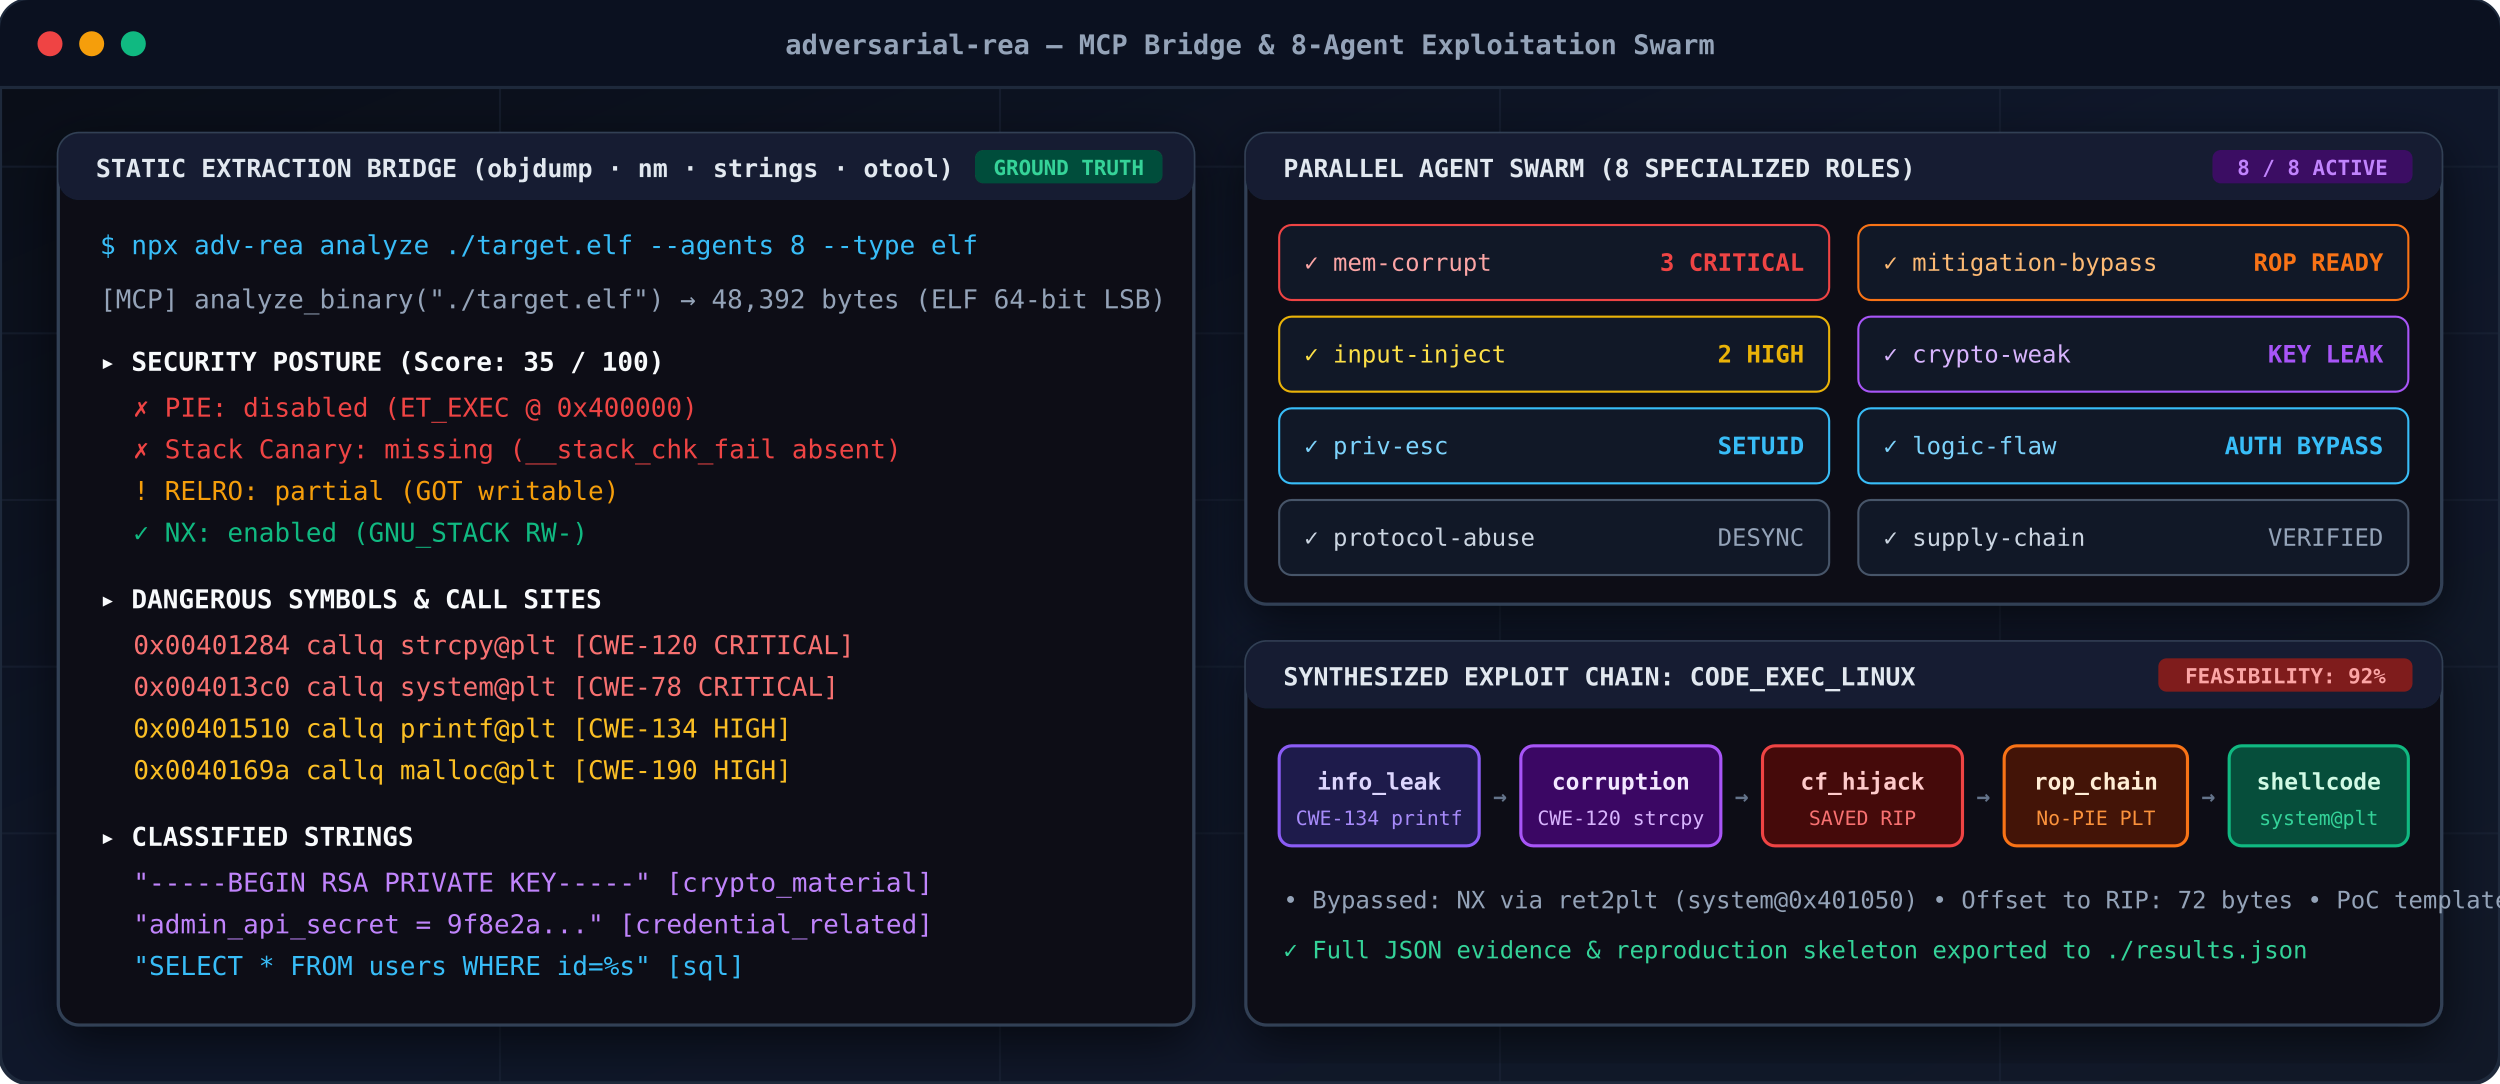
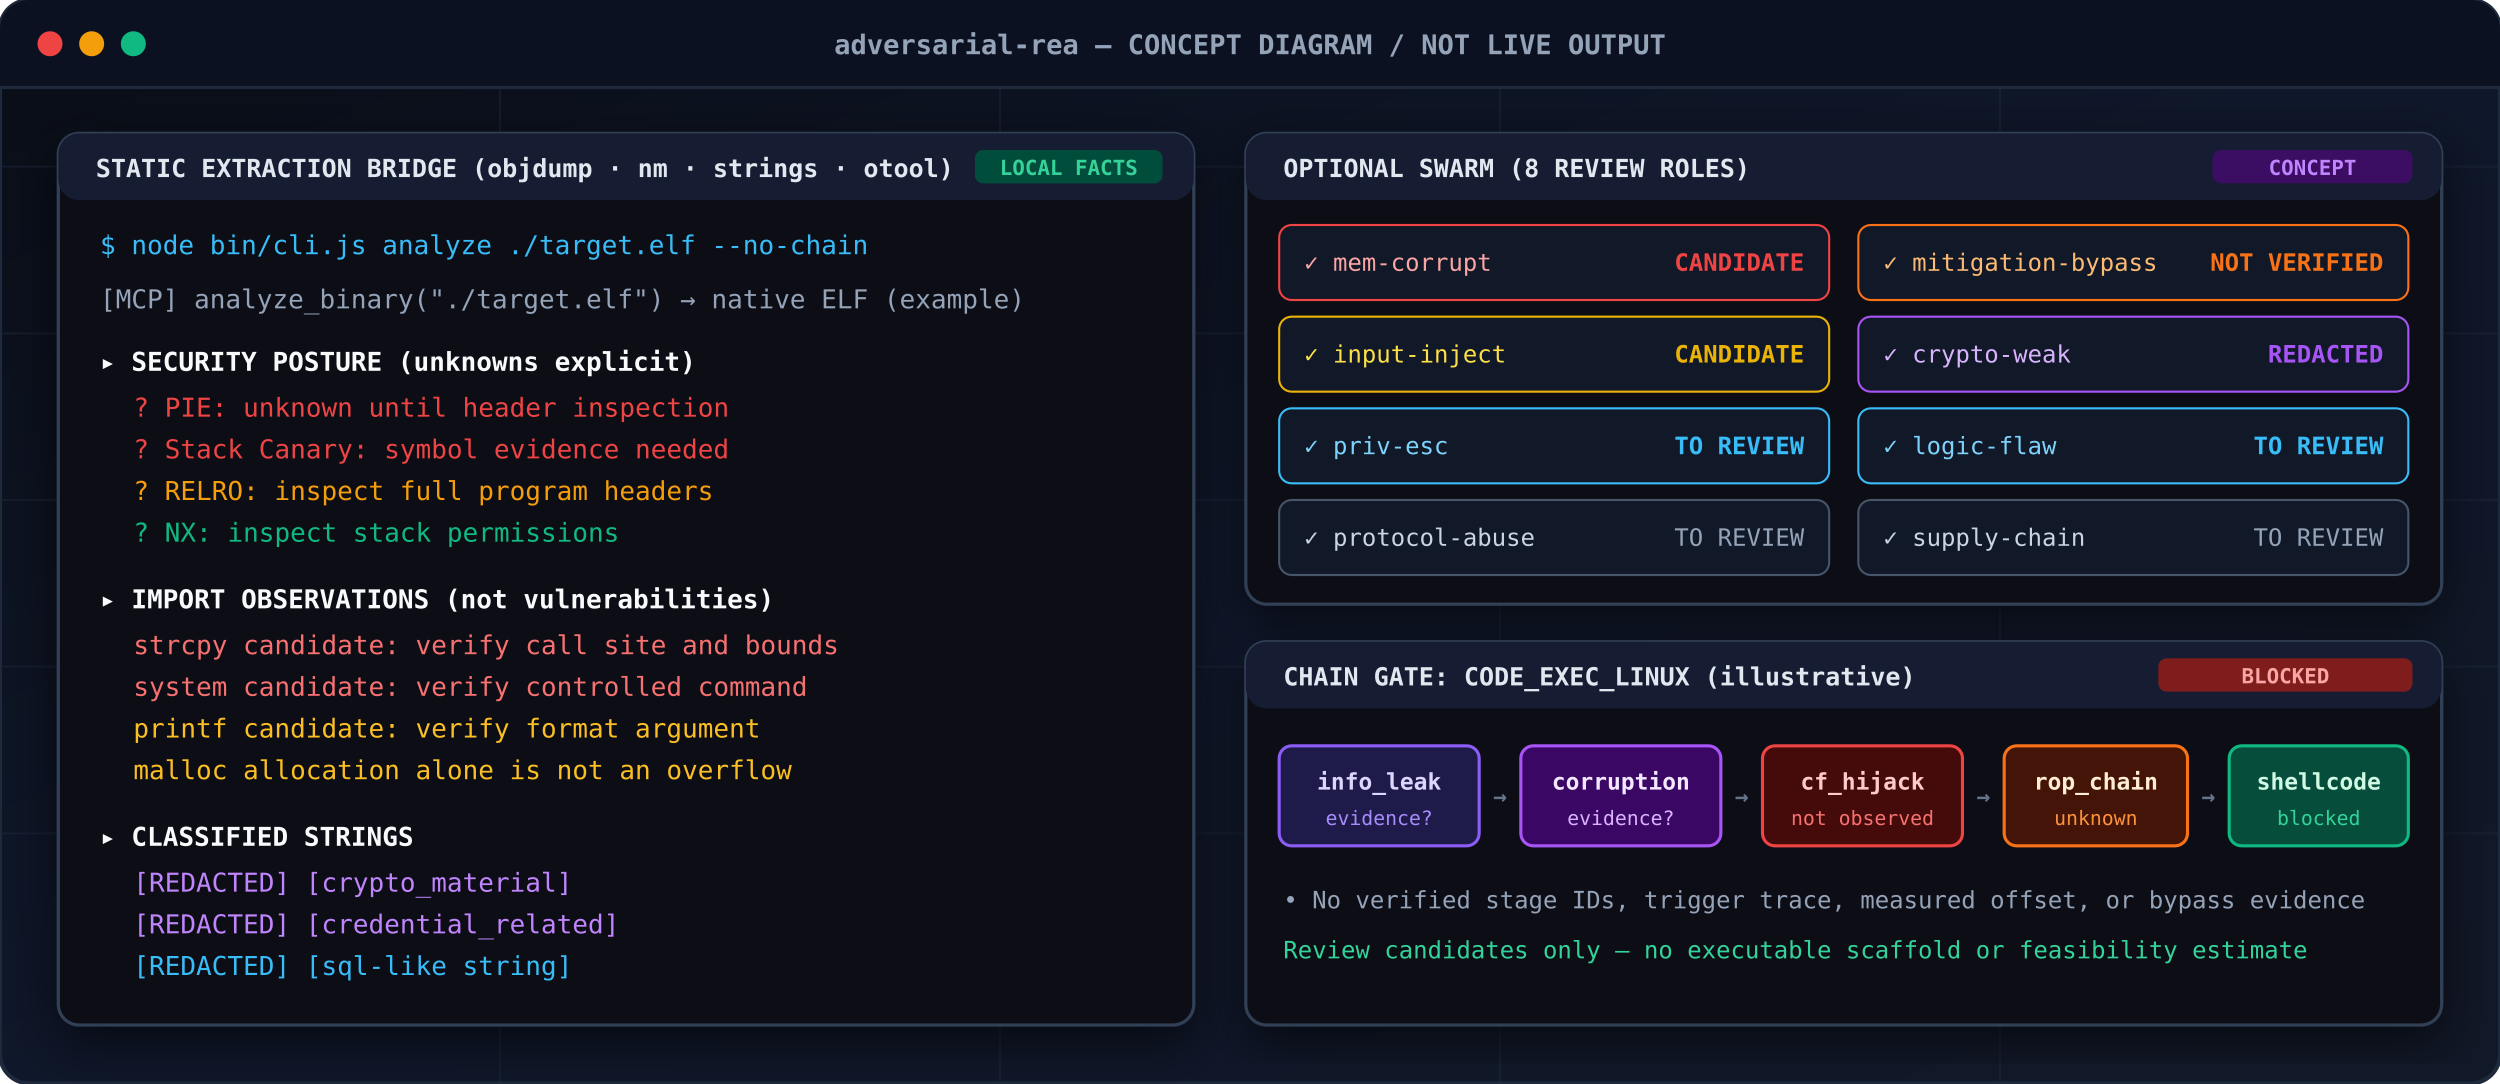
<svg xmlns="http://www.w3.org/2000/svg" viewBox="0 0 1200 520" width="100%" height="100%">
  <defs>
    <linearGradient id="bg" x1="0%" y1="0%" x2="100%" y2="100%">
      <stop offset="0%" stop-color="#090d16" />
      <stop offset="50%" stop-color="#0f172a" />
      <stop offset="100%" stop-color="#111827" />
    </linearGradient>
    <linearGradient id="accentRed" x1="0%" y1="0%" x2="100%" y2="0%">
      <stop offset="0%" stop-color="#ef4444" />
      <stop offset="100%" stop-color="#f97316" />
    </linearGradient>
    <linearGradient id="accentPurple" x1="0%" y1="0%" x2="100%" y2="0%">
      <stop offset="0%" stop-color="#8b5cf6" />
      <stop offset="100%" stop-color="#06b6d4" />
    </linearGradient>
    <filter id="glow" x="-10%" y="-10%" width="120%" height="120%">
      <feDropShadow dx="0" dy="8" stdDeviation="12" flood-color="#000000" flood-opacity="0.6" />
    </filter>
  </defs>
  <rect width="1200" height="520" rx="14" fill="url(#bg)" stroke="#1e293b" stroke-width="2" />
  <g stroke="#1e293b" stroke-width="1" opacity="0.45">
    <line x1="0" y1="80" x2="1200" y2="80" />
    <line x1="0" y1="160" x2="1200" y2="160" />
    <line x1="0" y1="240" x2="1200" y2="240" />
    <line x1="0" y1="320" x2="1200" y2="320" />
    <line x1="0" y1="400" x2="1200" y2="400" />
    <line x1="240" y1="0" x2="240" y2="520" />
    <line x1="480" y1="0" x2="480" y2="520" />
    <line x1="720" y1="0" x2="720" y2="520" />
    <line x1="960" y1="0" x2="960" y2="520" />
  </g>
  <rect x="0" y="0" width="1200" height="42" rx="14" fill="#0b1120" />
  <rect x="0" y="28" width="1200" height="14" fill="#0b1120" />
  <line x1="0" y1="42" x2="1200" y2="42" stroke="#1e293b" stroke-width="1.5" />
  <circle cx="24" cy="21" r="6" fill="#ef4444" />
  <circle cx="44" cy="21" r="6" fill="#f59e0b" />
  <circle cx="64" cy="21" r="6" fill="#10b981" />
  <text x="600" y="26" text-anchor="middle" fill="#94a3b8" font-family="ui-monospace, SFMono-Regular, Menlo, Monaco, Consolas, monospace" font-size="13" font-weight="600">
-     adversarial-rea — MCP Bridge &amp; 8-Agent Exploitation Swarm
+     adversarial-rea — CONCEPT DIAGRAM / NOT LIVE OUTPUT
  </text>
  <g filter="url(#glow)">
    <rect x="28" y="64" width="545" height="428" rx="10" fill="#0b0f19" stroke="#334155" stroke-width="1.5" />
    <rect x="28" y="64" width="545" height="32" rx="10" fill="#161f33" />
    <text x="46" y="85" fill="#e2e8f0" font-family="ui-monospace, SFMono-Regular, Menlo, monospace" font-size="12" font-weight="700">
      STATIC EXTRACTION BRIDGE (objdump · nm · strings · otool)
    </text>
    <rect x="468" y="72" width="90" height="16" rx="4" fill="#064e3b" />
    <text x="513" y="84" text-anchor="middle" fill="#34d399" font-family="ui-monospace, SFMono-Regular, Menlo, monospace" font-size="10" font-weight="700">
-       GROUND TRUTH
+       LOCAL FACTS
    </text>
  </g>
  <g font-family="ui-monospace, SFMono-Regular, Menlo, monospace" font-size="12.5">
-     <text x="48" y="122" fill="#38bdf8">$ npx adv-rea analyze ./target.elf --agents 8 --type elf</text>
-     <text x="48" y="148" fill="#94a3b8">[MCP] analyze_binary("./target.elf") → 48,392 bytes (ELF 64-bit LSB)</text>
-     <text x="48" y="178" fill="#f8fafc" font-weight="700">▸ SECURITY POSTURE (Score: 35 / 100)</text>
-     <text x="64" y="200" fill="#ef4444">✗ PIE: disabled (ET_EXEC @ 0x400000)</text>
-     <text x="64" y="220" fill="#ef4444">✗ Stack Canary: missing (__stack_chk_fail absent)</text>
-     <text x="64" y="240" fill="#f59e0b">! RELRO: partial (GOT writable)</text>
-     <text x="64" y="260" fill="#10b981">✓ NX: enabled (GNU_STACK RW-)</text>
-     <text x="48" y="292" fill="#f8fafc" font-weight="700">▸ DANGEROUS SYMBOLS &amp; CALL SITES</text>
-     <text x="64" y="314" fill="#f87171">0x00401284  callq  strcpy@plt        [CWE-120 CRITICAL]</text>
-     <text x="64" y="334" fill="#f87171">0x004013c0  callq  system@plt        [CWE-78  CRITICAL]</text>
-     <text x="64" y="354" fill="#fbbf24">0x00401510  callq  printf@plt        [CWE-134 HIGH]</text>
-     <text x="64" y="374" fill="#fbbf24">0x0040169a  callq  malloc@plt        [CWE-190 HIGH]</text>
+     <text x="48" y="122" fill="#38bdf8">$ node bin/cli.js analyze ./target.elf --no-chain</text>
+     <text x="48" y="148" fill="#94a3b8">[MCP] analyze_binary("./target.elf") → native ELF (example)</text>
+     <text x="48" y="178" fill="#f8fafc" font-weight="700">▸ SECURITY POSTURE (unknowns explicit)</text>
+     <text x="64" y="200" fill="#ef4444">? PIE: unknown until header inspection</text>
+     <text x="64" y="220" fill="#ef4444">? Stack Canary: symbol evidence needed</text>
+     <text x="64" y="240" fill="#f59e0b">? RELRO: inspect full program headers</text>
+     <text x="64" y="260" fill="#10b981">? NX: inspect stack permissions</text>
+     <text x="48" y="292" fill="#f8fafc" font-weight="700">▸ IMPORT OBSERVATIONS (not vulnerabilities)</text>
+     <text x="64" y="314" fill="#f87171">strcpy    candidate: verify call site and bounds</text>
+     <text x="64" y="334" fill="#f87171">system    candidate: verify controlled command</text>
+     <text x="64" y="354" fill="#fbbf24">printf    candidate: verify format argument</text>
+     <text x="64" y="374" fill="#fbbf24">malloc    allocation alone is not an overflow</text>
    <text x="48" y="406" fill="#f8fafc" font-weight="700">▸ CLASSIFIED STRINGS</text>
-     <text x="64" y="428" fill="#c084fc">"-----BEGIN RSA PRIVATE KEY-----"   [crypto_material]</text>
-     <text x="64" y="448" fill="#c084fc">"admin_api_secret = 9f8e2a..."      [credential_related]</text>
-     <text x="64" y="468" fill="#38bdf8">"SELECT * FROM users WHERE id=%s"   [sql]</text>
+     <text x="64" y="428" fill="#c084fc">[REDACTED] [crypto_material]</text>
+     <text x="64" y="448" fill="#c084fc">[REDACTED] [credential_related]</text>
+     <text x="64" y="468" fill="#38bdf8">[REDACTED] [sql-like string]</text>
  </g>
  <g filter="url(#glow)">
    <rect x="598" y="64" width="574" height="226" rx="10" fill="#0b0f19" stroke="#334155" stroke-width="1.5" />
    <rect x="598" y="64" width="574" height="32" rx="10" fill="#161f33" />
    <text x="616" y="85" fill="#e2e8f0" font-family="ui-monospace, SFMono-Regular, Menlo, monospace" font-size="12" font-weight="700">
-       PARALLEL AGENT SWARM (8 SPECIALIZED ROLES)
+       OPTIONAL SWARM (8 REVIEW ROLES)
    </text>
    <rect x="1062" y="72" width="96" height="16" rx="4" fill="#3b0764" />
    <text x="1110" y="84" text-anchor="middle" fill="#c084fc" font-family="ui-monospace, SFMono-Regular, Menlo, monospace" font-size="10" font-weight="700">
-       8 / 8 ACTIVE
+       CONCEPT
    </text>
  </g>
  <g font-family="ui-monospace, SFMono-Regular, Menlo, monospace" font-size="11.5">
    <rect x="614" y="108" width="264" height="36" rx="6" fill="#111827" stroke="#ef4444" stroke-width="1" />
    <text x="626" y="130" fill="#fca5a5">✓ mem-corrupt</text>
-     <text x="866" y="130" text-anchor="end" fill="#ef4444" font-weight="700">3 CRITICAL</text>
+     <text x="866" y="130" text-anchor="end" fill="#ef4444" font-weight="700">CANDIDATE</text>
    <rect x="892" y="108" width="264" height="36" rx="6" fill="#111827" stroke="#f97316" stroke-width="1" />
    <text x="904" y="130" fill="#fdba74">✓ mitigation-bypass</text>
-     <text x="1144" y="130" text-anchor="end" fill="#f97316" font-weight="700">ROP READY</text>
+     <text x="1144" y="130" text-anchor="end" fill="#f97316" font-weight="700">NOT VERIFIED</text>
    <rect x="614" y="152" width="264" height="36" rx="6" fill="#111827" stroke="#eab308" stroke-width="1" />
    <text x="626" y="174" fill="#fde047">✓ input-inject</text>
-     <text x="866" y="174" text-anchor="end" fill="#eab308" font-weight="700">2 HIGH</text>
+     <text x="866" y="174" text-anchor="end" fill="#eab308" font-weight="700">CANDIDATE</text>
    <rect x="892" y="152" width="264" height="36" rx="6" fill="#111827" stroke="#a855f7" stroke-width="1" />
    <text x="904" y="174" fill="#d8b4fe">✓ crypto-weak</text>
-     <text x="1144" y="174" text-anchor="end" fill="#a855f7" font-weight="700">KEY LEAK</text>
+     <text x="1144" y="174" text-anchor="end" fill="#a855f7" font-weight="700">REDACTED</text>
    <rect x="614" y="196" width="264" height="36" rx="6" fill="#111827" stroke="#38bdf8" stroke-width="1" />
    <text x="626" y="218" fill="#7dd3fc">✓ priv-esc</text>
-     <text x="866" y="218" text-anchor="end" fill="#38bdf8" font-weight="700">SETUID</text>
+     <text x="866" y="218" text-anchor="end" fill="#38bdf8" font-weight="700">TO REVIEW</text>
    <rect x="892" y="196" width="264" height="36" rx="6" fill="#111827" stroke="#38bdf8" stroke-width="1" />
    <text x="904" y="218" fill="#7dd3fc">✓ logic-flaw</text>
-     <text x="1144" y="218" text-anchor="end" fill="#38bdf8" font-weight="700">AUTH BYPASS</text>
+     <text x="1144" y="218" text-anchor="end" fill="#38bdf8" font-weight="700">TO REVIEW</text>
    <rect x="614" y="240" width="264" height="36" rx="6" fill="#111827" stroke="#475569" stroke-width="1" />
    <text x="626" y="262" fill="#cbd5e1">✓ protocol-abuse</text>
-     <text x="866" y="262" text-anchor="end" fill="#94a3b8">DESYNC</text>
+     <text x="866" y="262" text-anchor="end" fill="#94a3b8">TO REVIEW</text>
    <rect x="892" y="240" width="264" height="36" rx="6" fill="#111827" stroke="#475569" stroke-width="1" />
    <text x="904" y="262" fill="#cbd5e1">✓ supply-chain</text>
-     <text x="1144" y="262" text-anchor="end" fill="#94a3b8">VERIFIED</text>
+     <text x="1144" y="262" text-anchor="end" fill="#94a3b8">TO REVIEW</text>
  </g>
  <g filter="url(#glow)">
    <rect x="598" y="308" width="574" height="184" rx="10" fill="#0b0f19" stroke="#334155" stroke-width="1.5" />
    <rect x="598" y="308" width="574" height="32" rx="10" fill="#161f33" />
    <text x="616" y="329" fill="#e2e8f0" font-family="ui-monospace, SFMono-Regular, Menlo, monospace" font-size="12" font-weight="700">
-       SYNTHESIZED EXPLOIT CHAIN: CODE_EXEC_LINUX
+       CHAIN GATE: CODE_EXEC_LINUX (illustrative)
    </text>
    <rect x="1036" y="316" width="122" height="16" rx="4" fill="#7f1d1d" />
    <text x="1097" y="328" text-anchor="middle" fill="#fca5a5" font-family="ui-monospace, SFMono-Regular, Menlo, monospace" font-size="10" font-weight="700">
-       FEASIBILITY: 92%
+       BLOCKED
    </text>
  </g>
  <g font-family="ui-monospace, SFMono-Regular, Menlo, monospace" font-size="11">
    <rect x="614" y="358" width="96" height="48" rx="6" fill="#1e1b4b" stroke="#8b5cf6" stroke-width="1.5" />
    <text x="662" y="379" text-anchor="middle" fill="#ddd6fe" font-weight="700">info_leak</text>
-     <text x="662" y="396" text-anchor="middle" fill="#a78bfa" font-size="9.5">CWE-134 printf</text>
+     <text x="662" y="396" text-anchor="middle" fill="#a78bfa" font-size="9.5">evidence?</text>
    <text x="720" y="386" text-anchor="middle" fill="#64748b" font-weight="700">→</text>
    <rect x="730" y="358" width="96" height="48" rx="6" fill="#3b0764" stroke="#a855f7" stroke-width="1.5" />
    <text x="778" y="379" text-anchor="middle" fill="#f3e8ff" font-weight="700">corruption</text>
-     <text x="778" y="396" text-anchor="middle" fill="#d8b4fe" font-size="9.5">CWE-120 strcpy</text>
+     <text x="778" y="396" text-anchor="middle" fill="#d8b4fe" font-size="9.5">evidence?</text>
    <text x="836" y="386" text-anchor="middle" fill="#64748b" font-weight="700">→</text>
    <rect x="846" y="358" width="96" height="48" rx="6" fill="#450a0a" stroke="#ef4444" stroke-width="1.5" />
    <text x="894" y="379" text-anchor="middle" fill="#fecaca" font-weight="700">cf_hijack</text>
-     <text x="894" y="396" text-anchor="middle" fill="#f87171" font-size="9.5">SAVED RIP</text>
+     <text x="894" y="396" text-anchor="middle" fill="#f87171" font-size="9.5">not observed</text>
    <text x="952" y="386" text-anchor="middle" fill="#64748b" font-weight="700">→</text>
    <rect x="962" y="358" width="88" height="48" rx="6" fill="#431407" stroke="#f97316" stroke-width="1.5" />
    <text x="1006" y="379" text-anchor="middle" fill="#ffedd5" font-weight="700">rop_chain</text>
-     <text x="1006" y="396" text-anchor="middle" fill="#fb923c" font-size="9.5">No-PIE PLT</text>
+     <text x="1006" y="396" text-anchor="middle" fill="#fb923c" font-size="9.5">unknown</text>
    <text x="1060" y="386" text-anchor="middle" fill="#64748b" font-weight="700">→</text>
    <rect x="1070" y="358" width="86" height="48" rx="6" fill="#064e3b" stroke="#10b981" stroke-width="1.5" />
    <text x="1113" y="379" text-anchor="middle" fill="#d1fae5" font-weight="700">shellcode</text>
-     <text x="1113" y="396" text-anchor="middle" fill="#34d399" font-size="9.5">system@plt</text>
+     <text x="1113" y="396" text-anchor="middle" fill="#34d399" font-size="9.5">blocked</text>
    <text x="616" y="436" fill="#94a3b8" font-size="11.5">
-       • Bypassed: NX via ret2plt (system@0x401050)   • Offset to RIP: 72 bytes   • PoC template generated
+       • No verified stage IDs, trigger trace, measured offset, or bypass evidence
    </text>
    <text x="616" y="460" fill="#34d399" font-size="11.5">
-       ✓ Full JSON evidence &amp; reproduction skeleton exported to ./results.json
+       Review candidates only — no executable scaffold or feasibility estimate
    </text>
  </g>
</svg>
